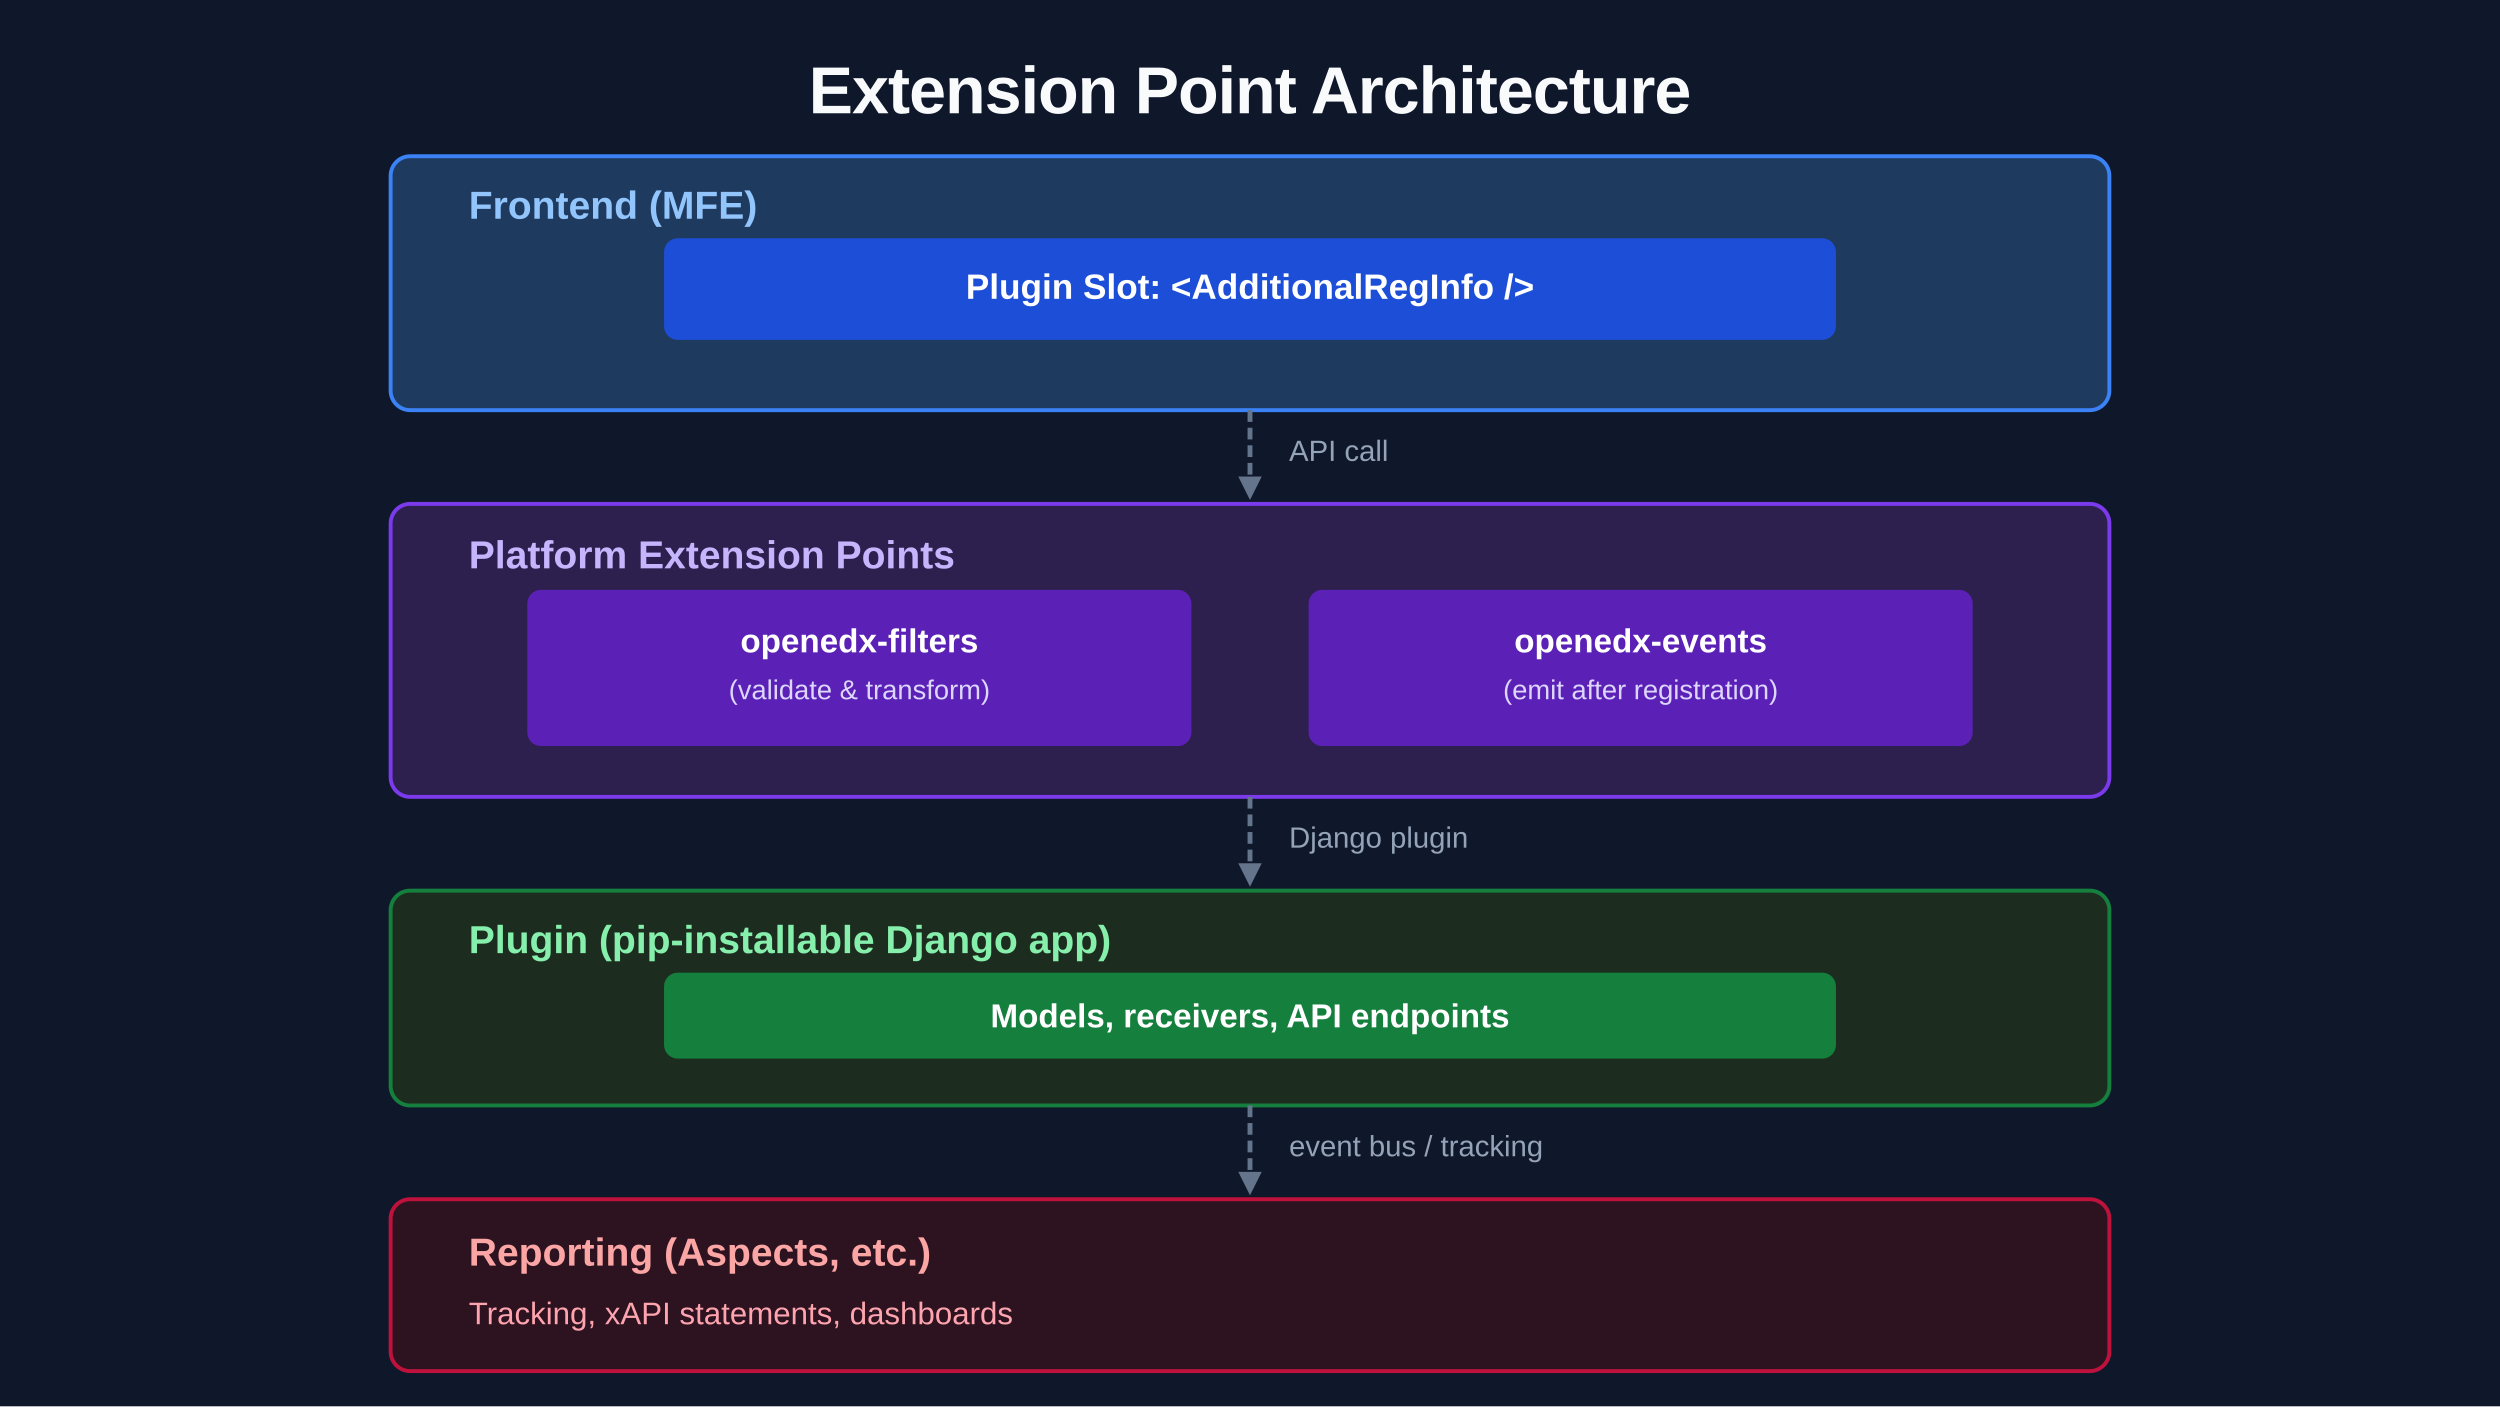
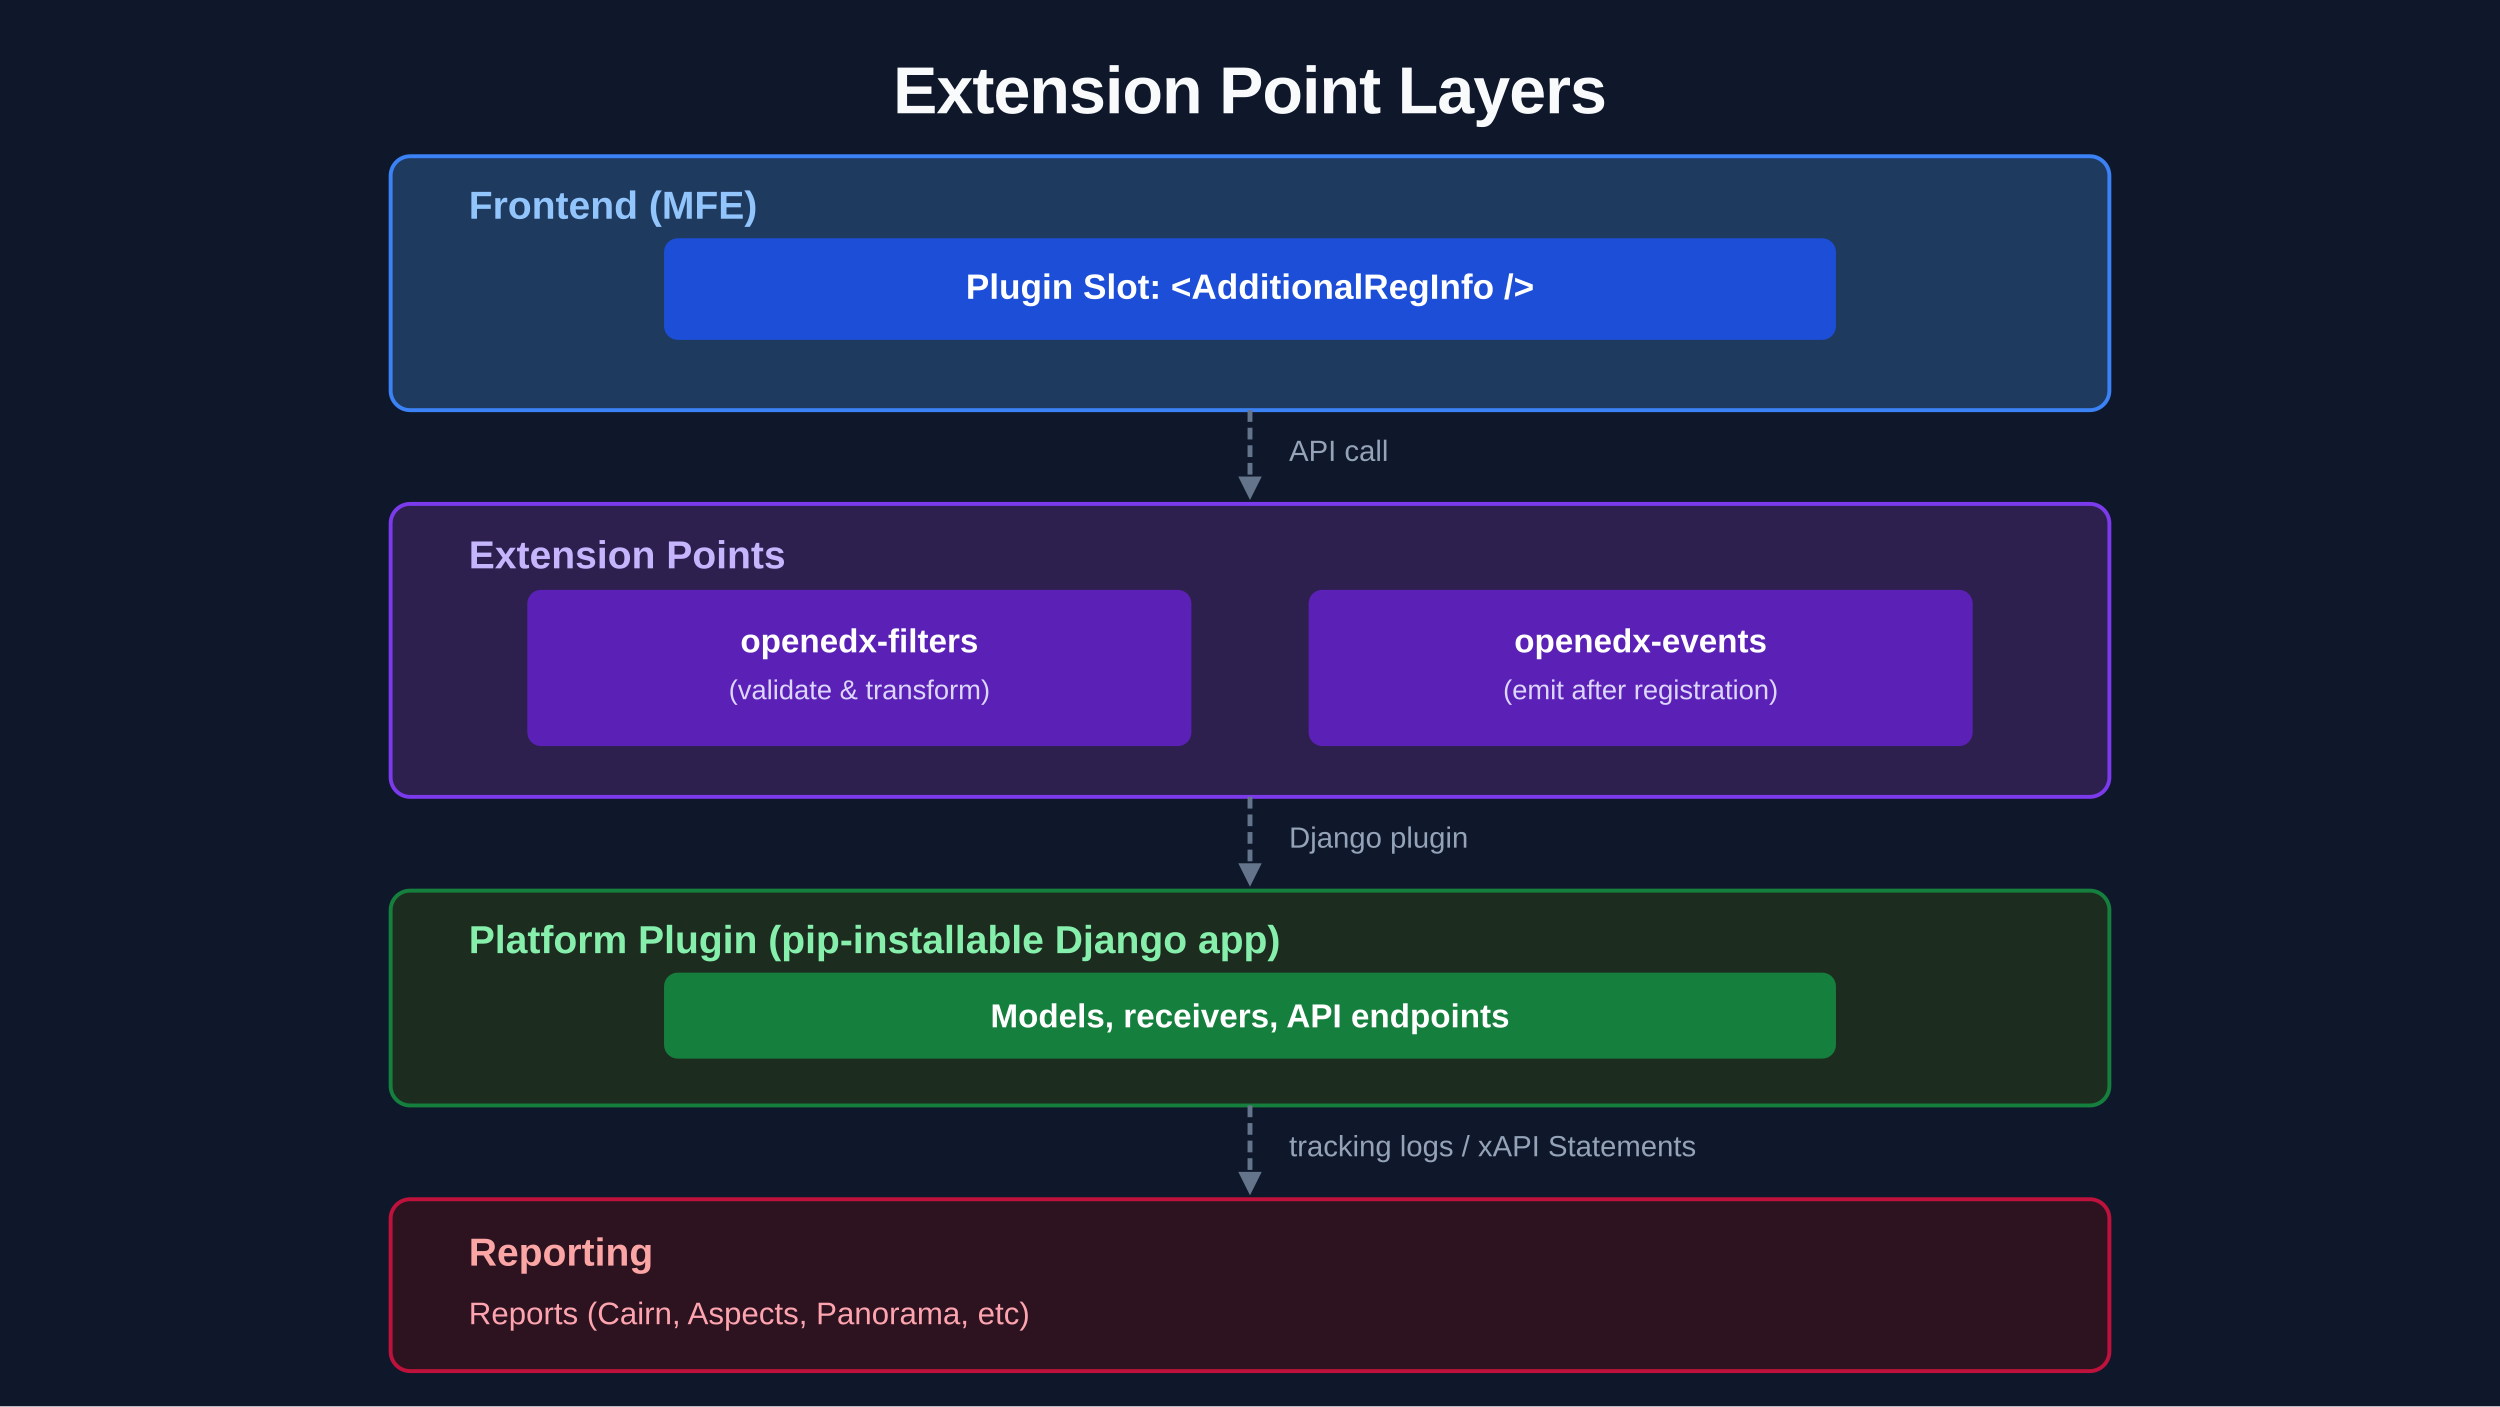
<svg xmlns="http://www.w3.org/2000/svg" width="1280" height="720" viewBox="0 0 1280 720" font-family="'Segoe UI', 'Helvetica Neue', Arial, sans-serif">
  <rect width="1280" height="720" fill="#0f172a" />
-   <text x="640" y="58" text-anchor="middle" font-size="34" font-weight="700" fill="#f8fafc" letter-spacing="-0.5">Extension Point Architecture</text>
+   <text x="640" y="58" text-anchor="middle" font-size="34" font-weight="700" fill="#f8fafc" letter-spacing="-0.5">Extension Point Layers</text>
  <rect x="200" y="80" width="880" height="130" rx="10" fill="#1e3a5f" stroke="#3b82f6" stroke-width="2" />
  <text x="240" y="112" font-size="20" font-weight="700" fill="#93c5fd">Frontend (MFE)</text>
  <rect x="340" y="122" width="600" height="52" rx="7" fill="#1d4ed8" />
  <text x="640" y="153" text-anchor="middle" font-size="18" font-weight="600" fill="#ffffff">Plugin Slot: &lt;AdditionalRegInfo /&gt;</text>
  <line x1="640" y1="210" x2="640" y2="248" stroke="#64748b" stroke-width="2.5" stroke-dasharray="6,3" />
  <polygon points="640,256 634,244 646,244" fill="#64748b" />
  <text x="660" y="236" font-size="15" fill="#94a3b8">API call</text>
  <rect x="200" y="258" width="880" height="150" rx="10" fill="#2d1f4e" stroke="#7c3aed" stroke-width="2" />
-   <text x="240" y="291" font-size="20" font-weight="700" fill="#c4b5fd">Platform Extension Points</text>
+   <text x="240" y="291" font-size="20" font-weight="700" fill="#c4b5fd">Extension Points</text>
  <rect x="270" y="302" width="340" height="80" rx="7" fill="#5b21b6" />
  <text x="440" y="334" text-anchor="middle" font-size="17" font-weight="600" fill="#ffffff">openedx-filters</text>
  <text x="440" y="358" text-anchor="middle" font-size="14" fill="#ddd6fe">(validate &amp; transform)</text>
  <rect x="670" y="302" width="340" height="80" rx="7" fill="#5b21b6" />
  <text x="840" y="334" text-anchor="middle" font-size="17" font-weight="600" fill="#ffffff">openedx-events</text>
  <text x="840" y="358" text-anchor="middle" font-size="14" fill="#ddd6fe">(emit after registration)</text>
  <line x1="640" y1="408" x2="640" y2="446" stroke="#64748b" stroke-width="2.5" stroke-dasharray="6,3" />
  <polygon points="640,454 634,442 646,442" fill="#64748b" />
  <text x="660" y="434" font-size="15" fill="#94a3b8">Django plugin</text>
  <rect x="200" y="456" width="880" height="110" rx="10" fill="#1c2d1f" stroke="#15803d" stroke-width="2" />
-   <text x="240" y="488" font-size="20" font-weight="700" fill="#86efac">Plugin (pip-installable Django app)</text>
+   <text x="240" y="488" font-size="20" font-weight="700" fill="#86efac">Platform Plugin (pip-installable Django app)</text>
  <rect x="340" y="498" width="600" height="44" rx="7" fill="#15803d" />
  <text x="640" y="526" text-anchor="middle" font-size="17" font-weight="600" fill="#ffffff">Models, receivers, API endpoints</text>
  <line x1="640" y1="566" x2="640" y2="604" stroke="#64748b" stroke-width="2.5" stroke-dasharray="6,3" />
  <polygon points="640,612 634,600 646,600" fill="#64748b" />
-   <text x="660" y="592" font-size="15" fill="#94a3b8">event bus / tracking</text>
+   <text x="660" y="592" font-size="15" fill="#94a3b8">tracking logs / xAPI Statements</text>
  <rect x="200" y="614" width="880" height="88" rx="10" fill="#2d1220" stroke="#be123c" stroke-width="2" />
-   <text x="240" y="648" font-size="20" font-weight="700" fill="#fca5a5">Reporting (Aspects, etc.)</text>
-   <text x="240" y="678" font-size="16" fill="#fda4af">Tracking, xAPI statements, dashboards</text>
+   <text x="240" y="648" font-size="20" font-weight="700" fill="#fca5a5">Reporting</text>
+   <text x="240" y="678" font-size="16" fill="#fda4af">Reports (Cairn, Aspects, Panorama, etc)</text>
</svg>
